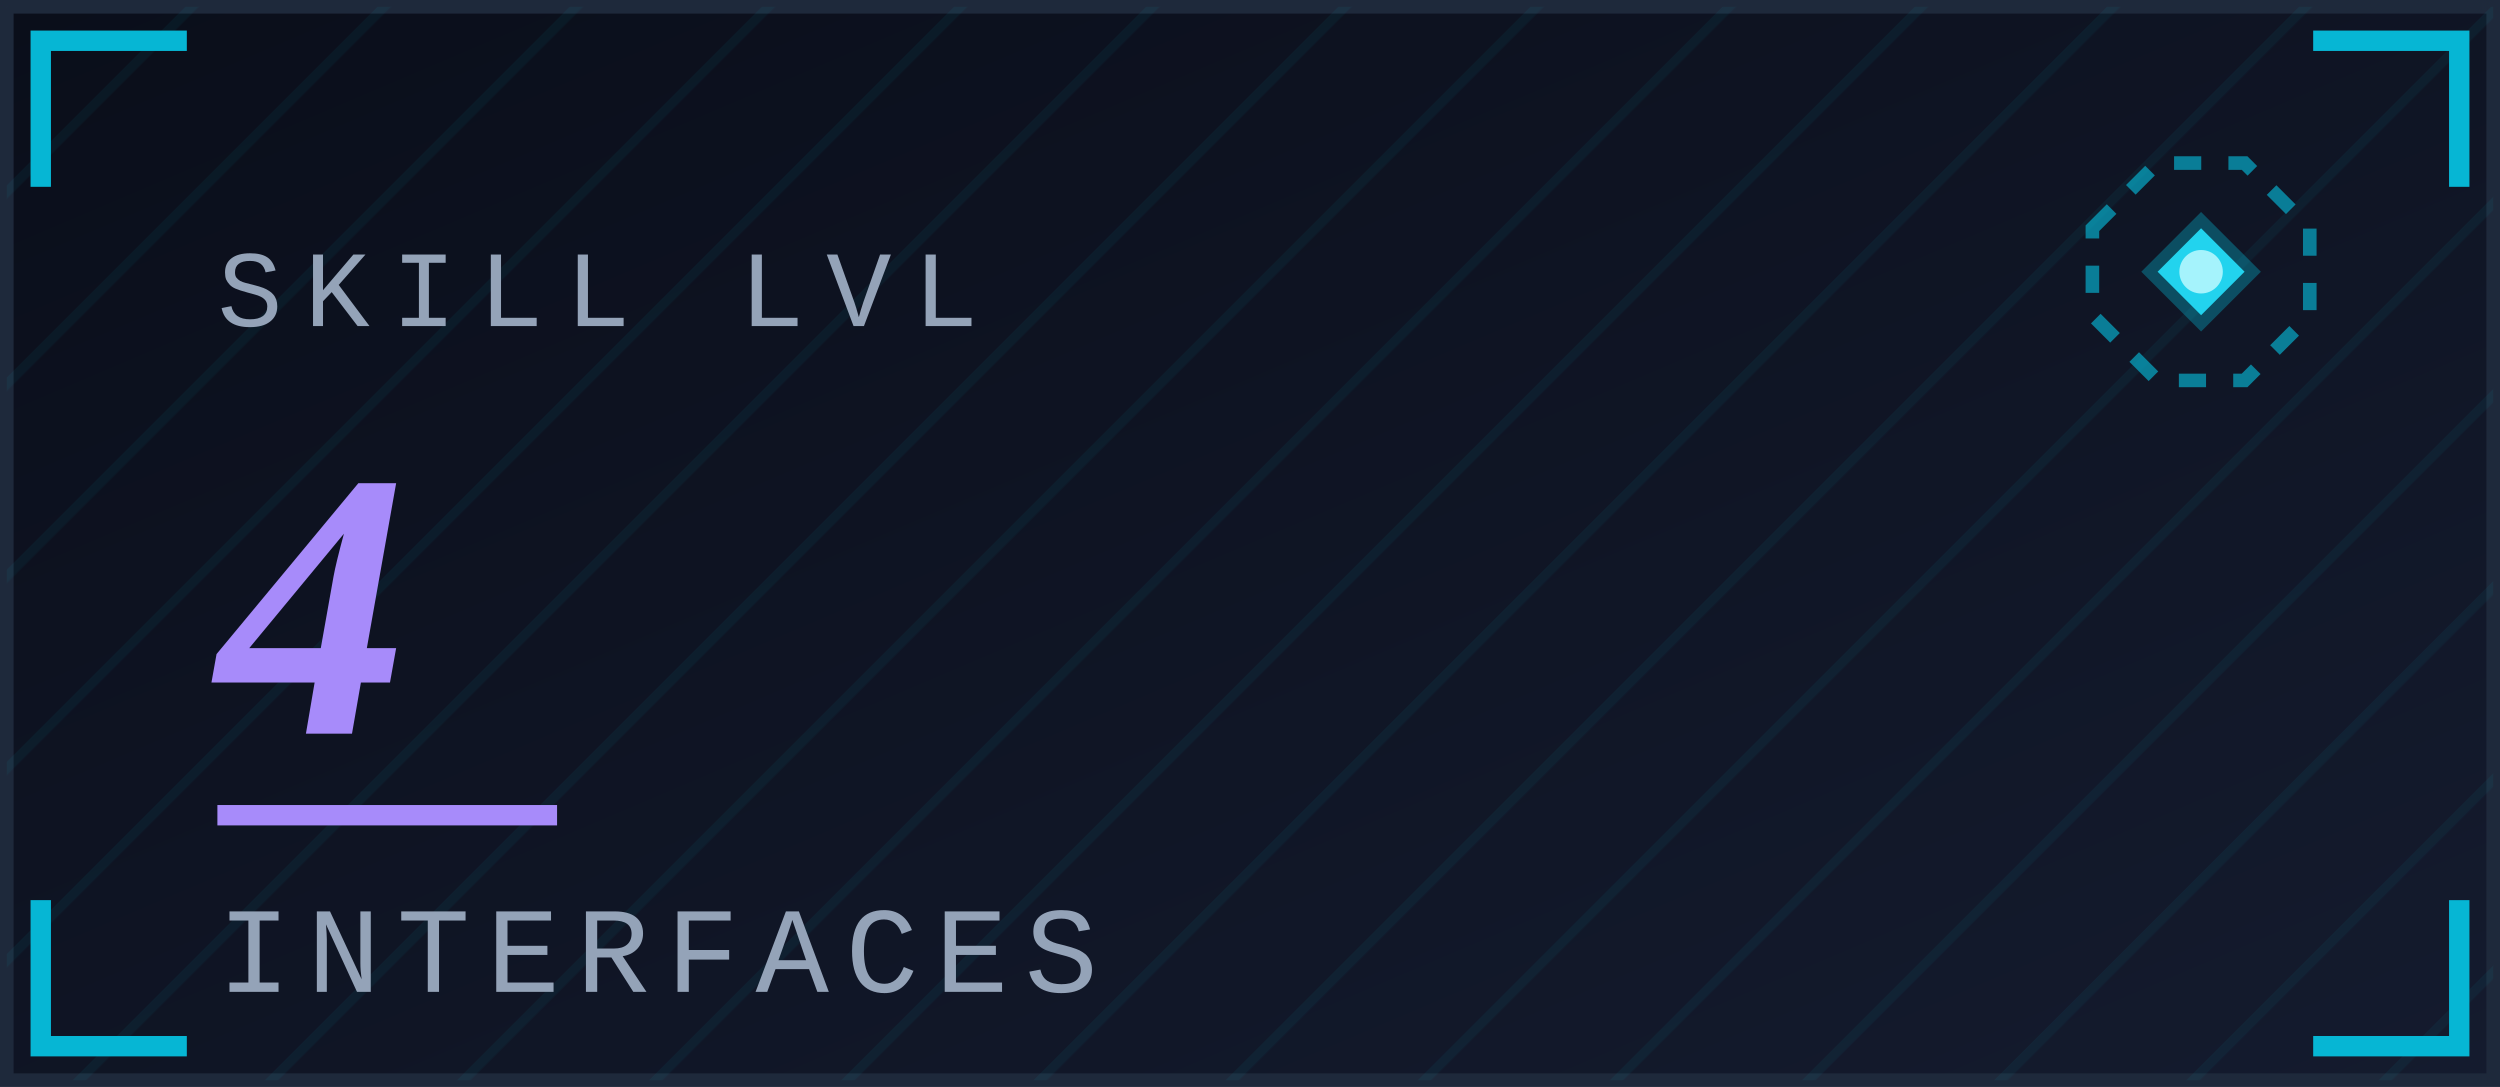
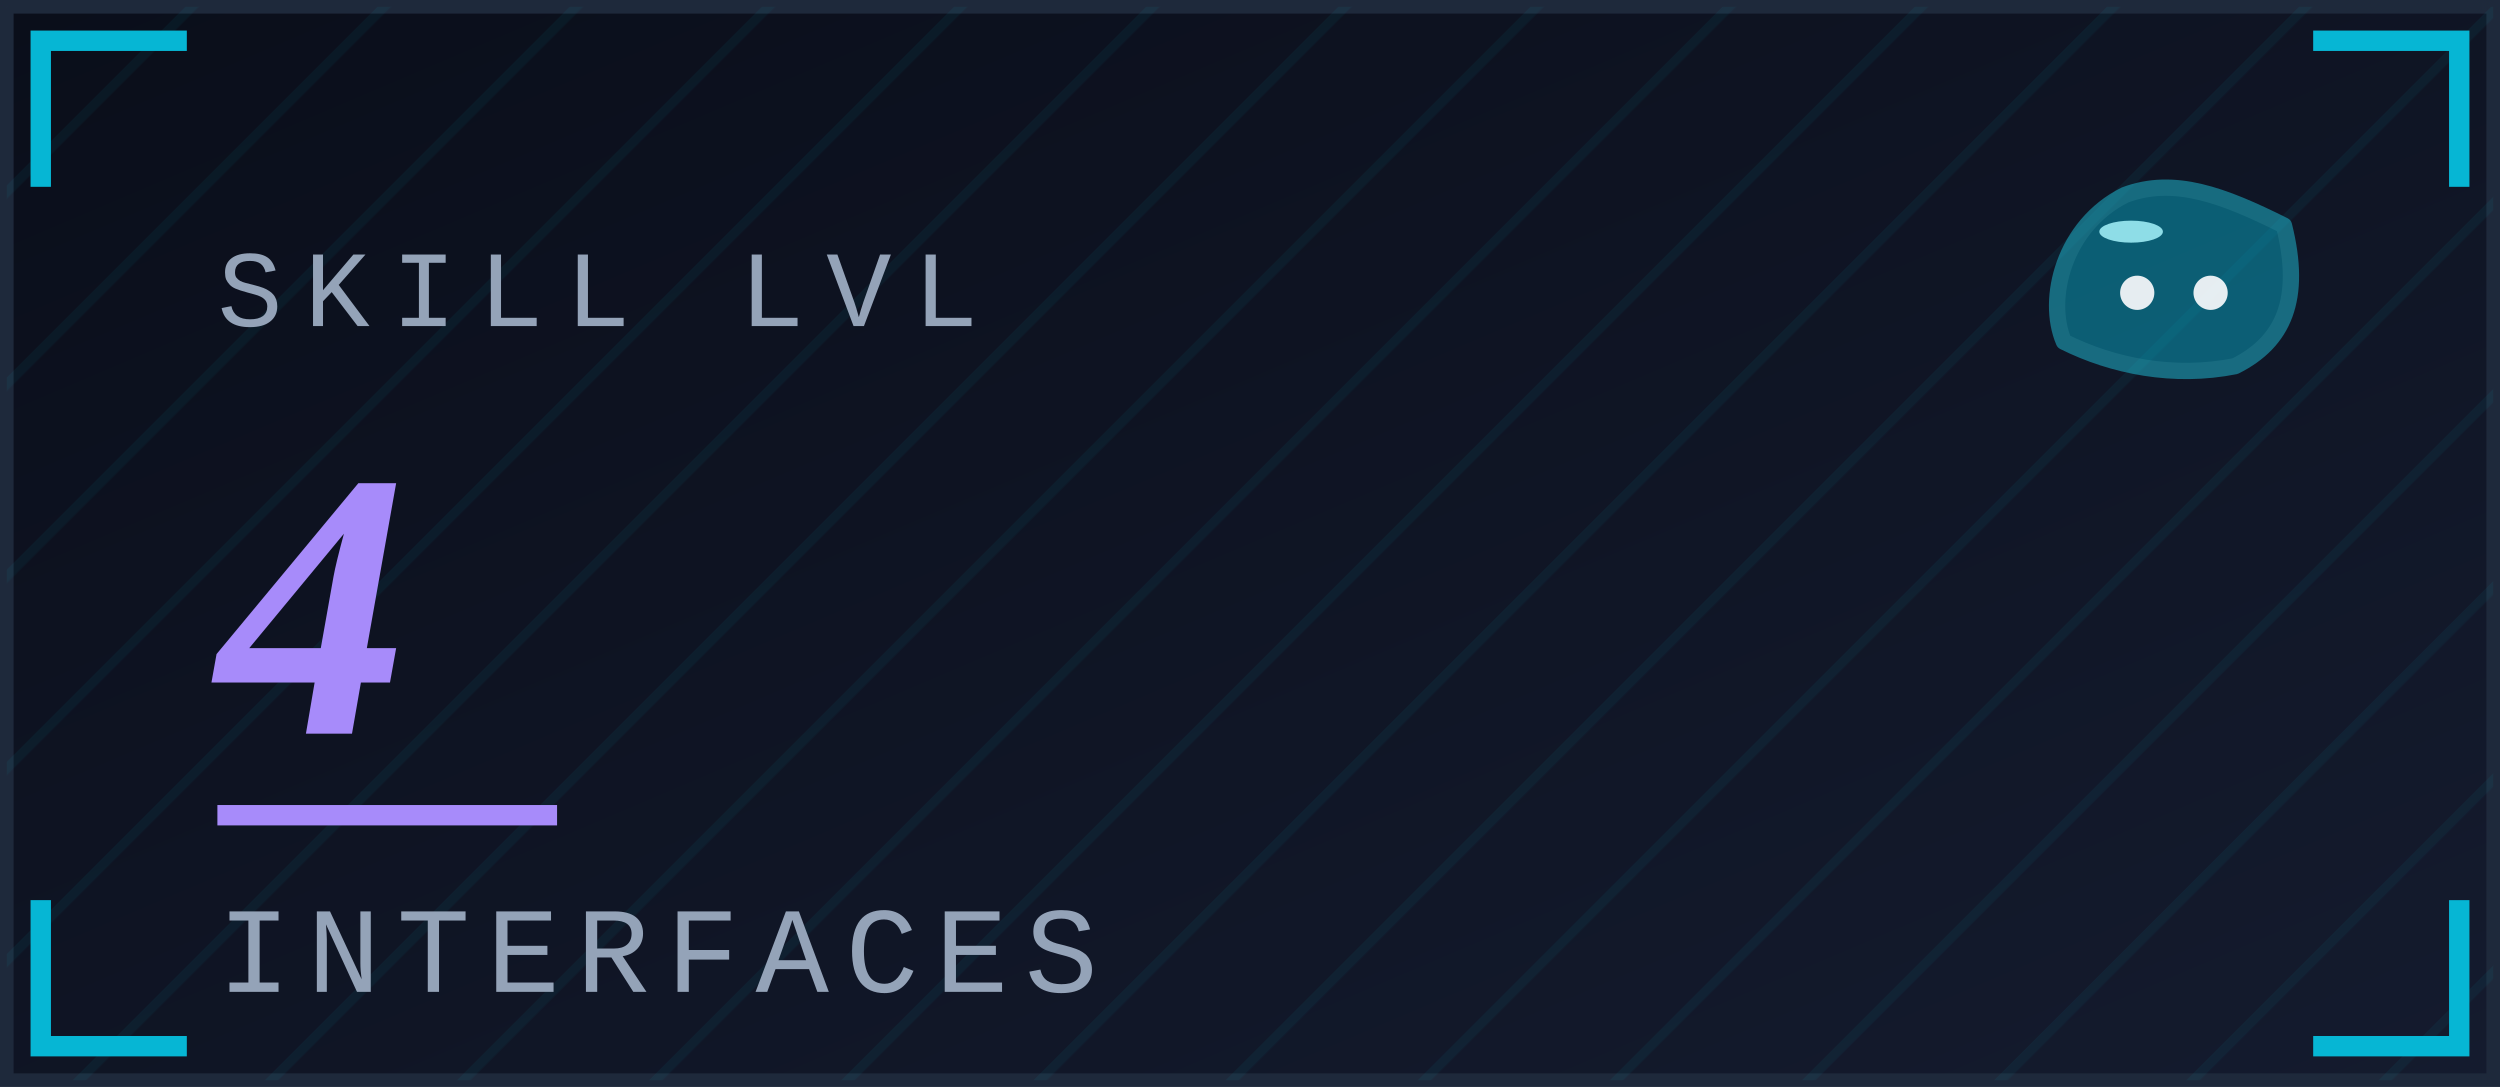
<svg xmlns="http://www.w3.org/2000/svg" width="184" height="80" viewBox="0 0 184 80">
  <defs>
    <linearGradient id="bg" x1="0" y1="0" x2="1" y2="1">
      <stop offset="0" stop-color="#0A0E1A" />
      <stop offset="1" stop-color="#141B2E" />
    </linearGradient>
    <linearGradient id="titleGrad" x1="0" y1="0" x2="1" y2="0">
      <stop offset="0" stop-color="#F8FAFC" />
      <stop offset="1" stop-color="#A5F3FC" />
    </linearGradient>
    <linearGradient id="shim" x1="0" y1="0" x2="1" y2="0">
      <stop offset="0" stop-color="#06B6D4" stop-opacity="0" />
      <stop offset="0.5" stop-color="#22D3EE" stop-opacity="0.9" />
      <stop offset="1" stop-color="#06B6D4" stop-opacity="0" />
    </linearGradient>
    <pattern id="grid" patternUnits="userSpaceOnUse" width="10" height="10" patternTransform="rotate(45)">
      <line x1="0" y1="0" x2="0" y2="10" stroke="#06B6D4" stroke-width="1.4" opacity="0.06" />
    </pattern>
  </defs>
  <rect x="0.5" y="0.5" width="183" height="79" fill="url(#bg)" stroke="#1E293B" />
  <rect x="0.5" y="0.5" width="183" height="79" fill="url(#grid)" />
  <path d="M 3 13 L 3 3 L 13 3" stroke="#06B6D4" stroke-width="1.5" fill="none" stroke-linecap="square" />
  <path d="M 171 3 L 181 3 L 181 13" stroke="#06B6D4" stroke-width="1.5" fill="none" stroke-linecap="square" />
  <path d="M 3 67 L 3 77 L 13 77" stroke="#06B6D4" stroke-width="1.5" fill="none" stroke-linecap="square" />
  <path d="M 171 77 L 181 77 L 181 67" stroke="#06B6D4" stroke-width="1.5" fill="none" stroke-linecap="square" />
-   <g transform="translate(162 20)">
-     <polygon points="-8,-3.2 -3.2,-8 3.2,-8 8,-3.2 8,3.2 3.2,8 -3.2,8 -8,3.2" fill="none" stroke="#06B6D4" stroke-width="1" stroke-dasharray="2 2" opacity="0.65" />
-     <polygon points="0,-4.4 4.4,0 0,4.4 -4.4,0" fill="#06B6D4" opacity="0.35" />
-     <polygon points="0,-3.2 3.2,0 0,3.2 -3.2,0" fill="#22D3EE" />
-     <circle cx="0" cy="0" r="1.6" fill="#A5F3FC" />
+   <g transform="translate(160 22)">
+     <path d="M -8.1,3.15 C -9.45,0 -8.1,-5.4 -3.6,-7.65 C 0,-9,3.6,-7.65 8.1,-5.4 C 9.45,0 8.1,3.15 4.5,4.95 C 0,5.85 -4.5,4.95 -8.1,3.15 Z" fill="#06B6D4" opacity="0.45" stroke="#22D3EE" stroke-width="1.2" stroke-linejoin="round" />
+     <ellipse cx="-3.15" cy="-4.95" rx="2.34" ry="0.81" fill="#A5F3FC" opacity="0.85" />
+     <circle cx="-2.7" cy="-0.45" r="1.26" fill="#F8FAFC" opacity="0.92" />
+     <circle cx="2.7" cy="-0.45" r="1.26" fill="#F8FAFC" opacity="0.92" />
  </g>
  <text x="16" y="24" font-family="'SF Mono', Menlo, Consolas, 'Courier New', monospace" font-size="8" letter-spacing="1.6" fill="#94A3B8">SKILL LVL</text>
  <text x="16" y="54" font-family="Georgia, 'Crimson Text', 'Times New Roman', serif" font-style="italic" font-size="28" font-weight="700" fill="#A78BFA">4</text>
  <line x1="16" y1="60" x2="41" y2="60" stroke="#A78BFA" stroke-width="1.5" />
  <text x="16" y="73" font-family="'SF Mono', Menlo, Consolas, 'Courier New', monospace" font-size="9" letter-spacing="1.2" fill="#94A3B8">INTERFACES</text>
</svg>
